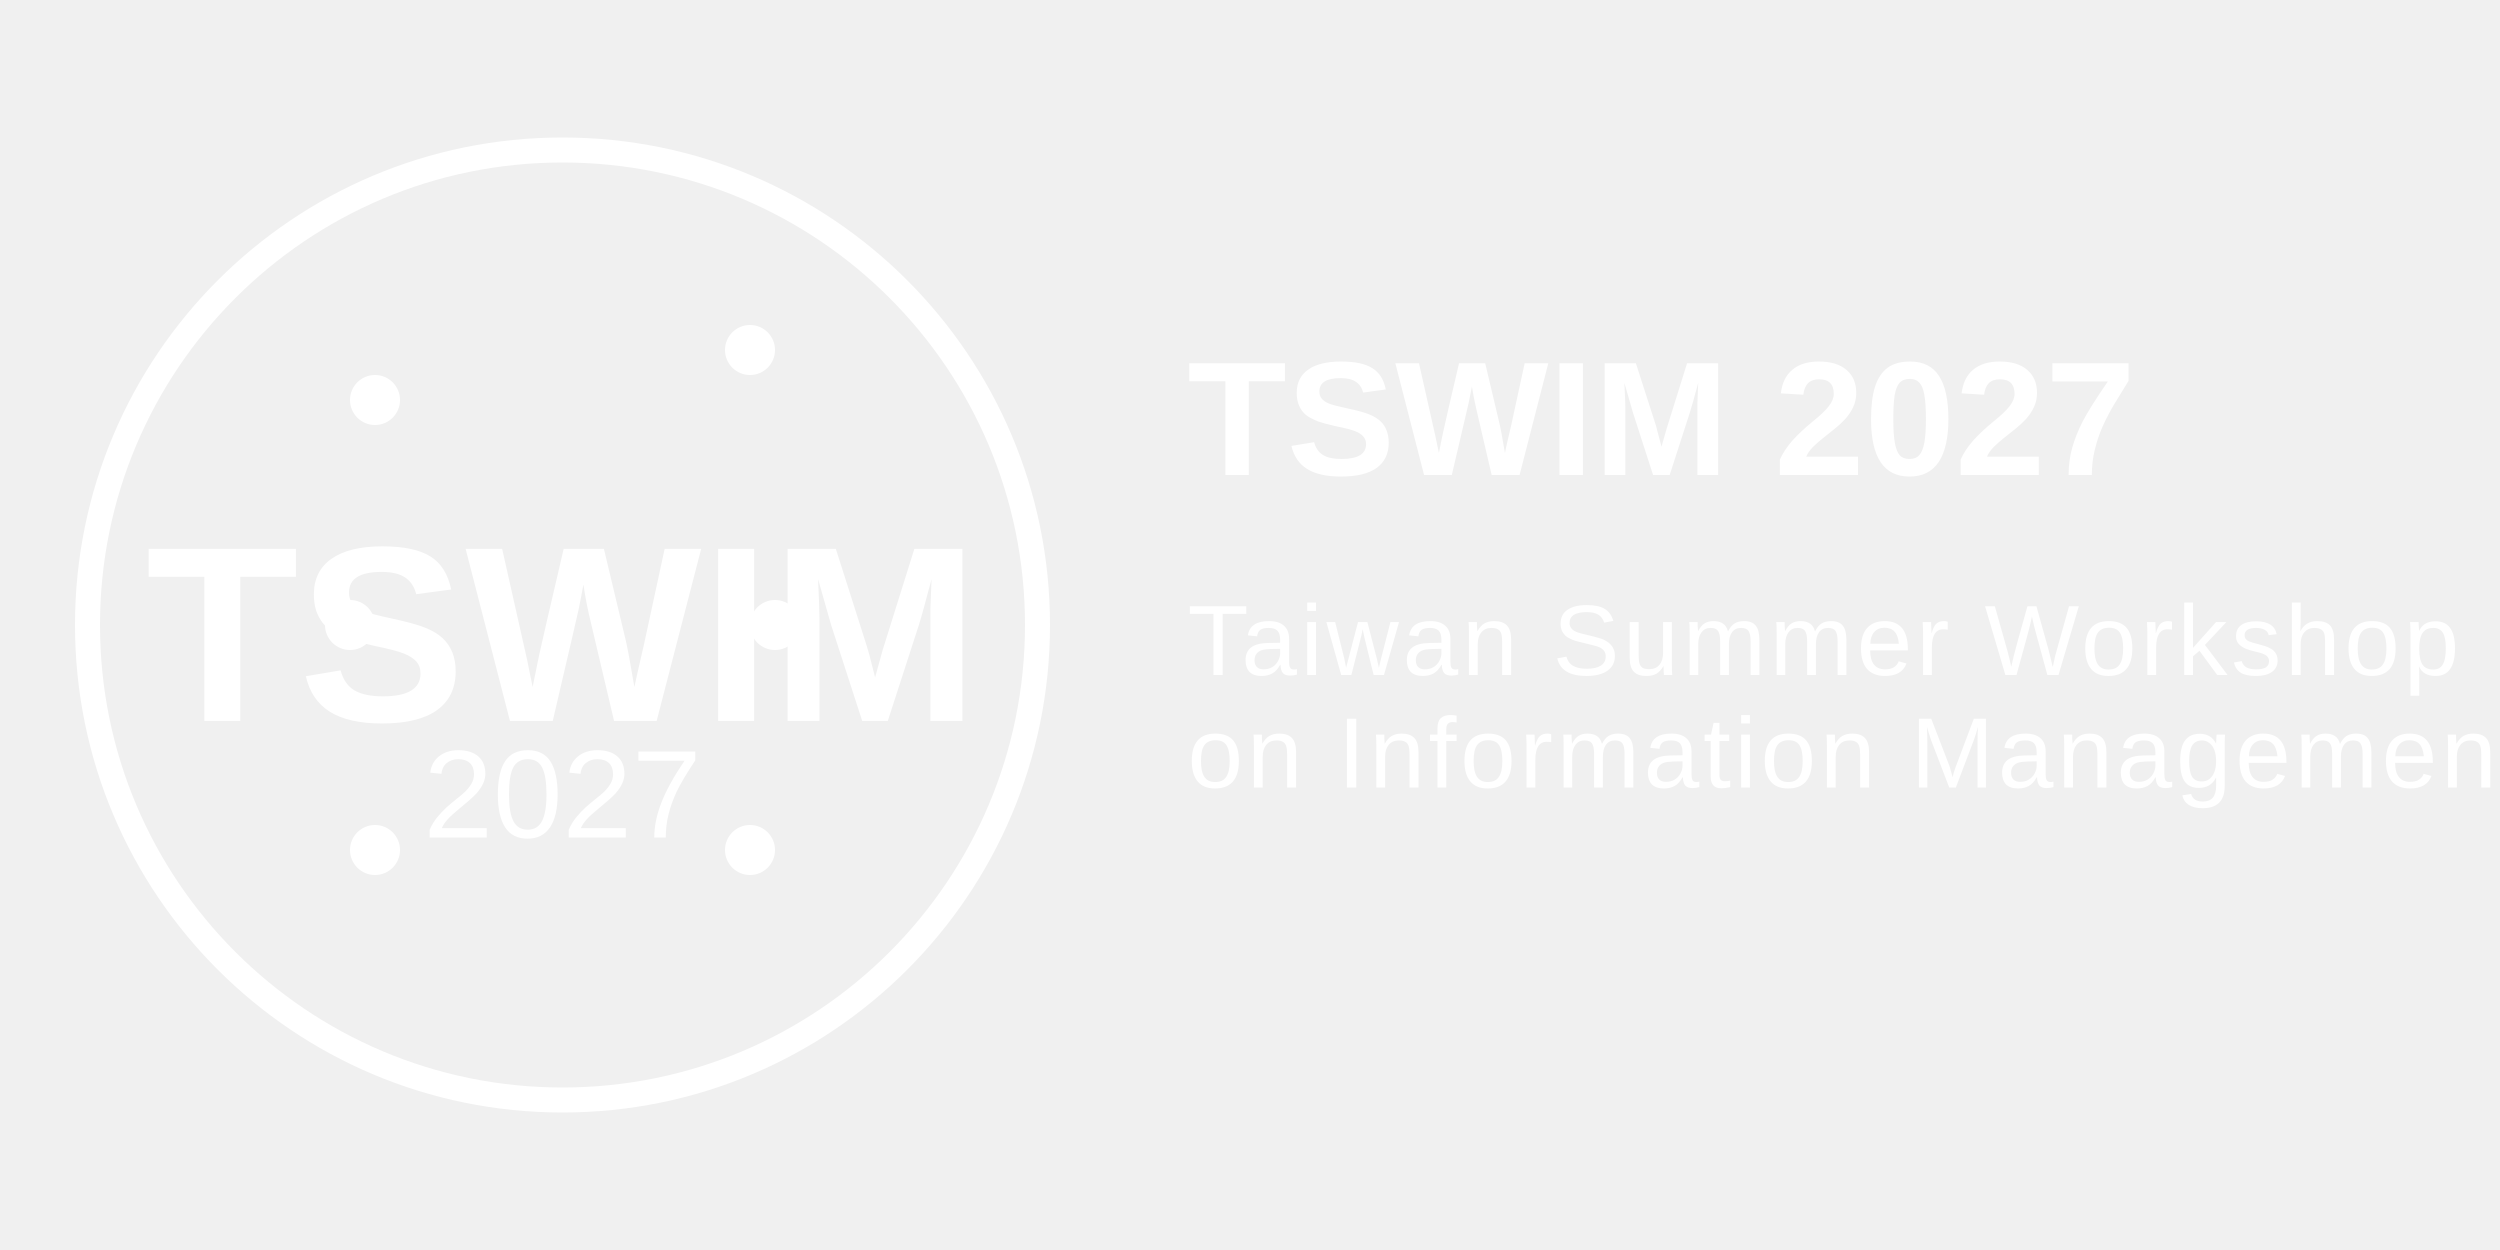
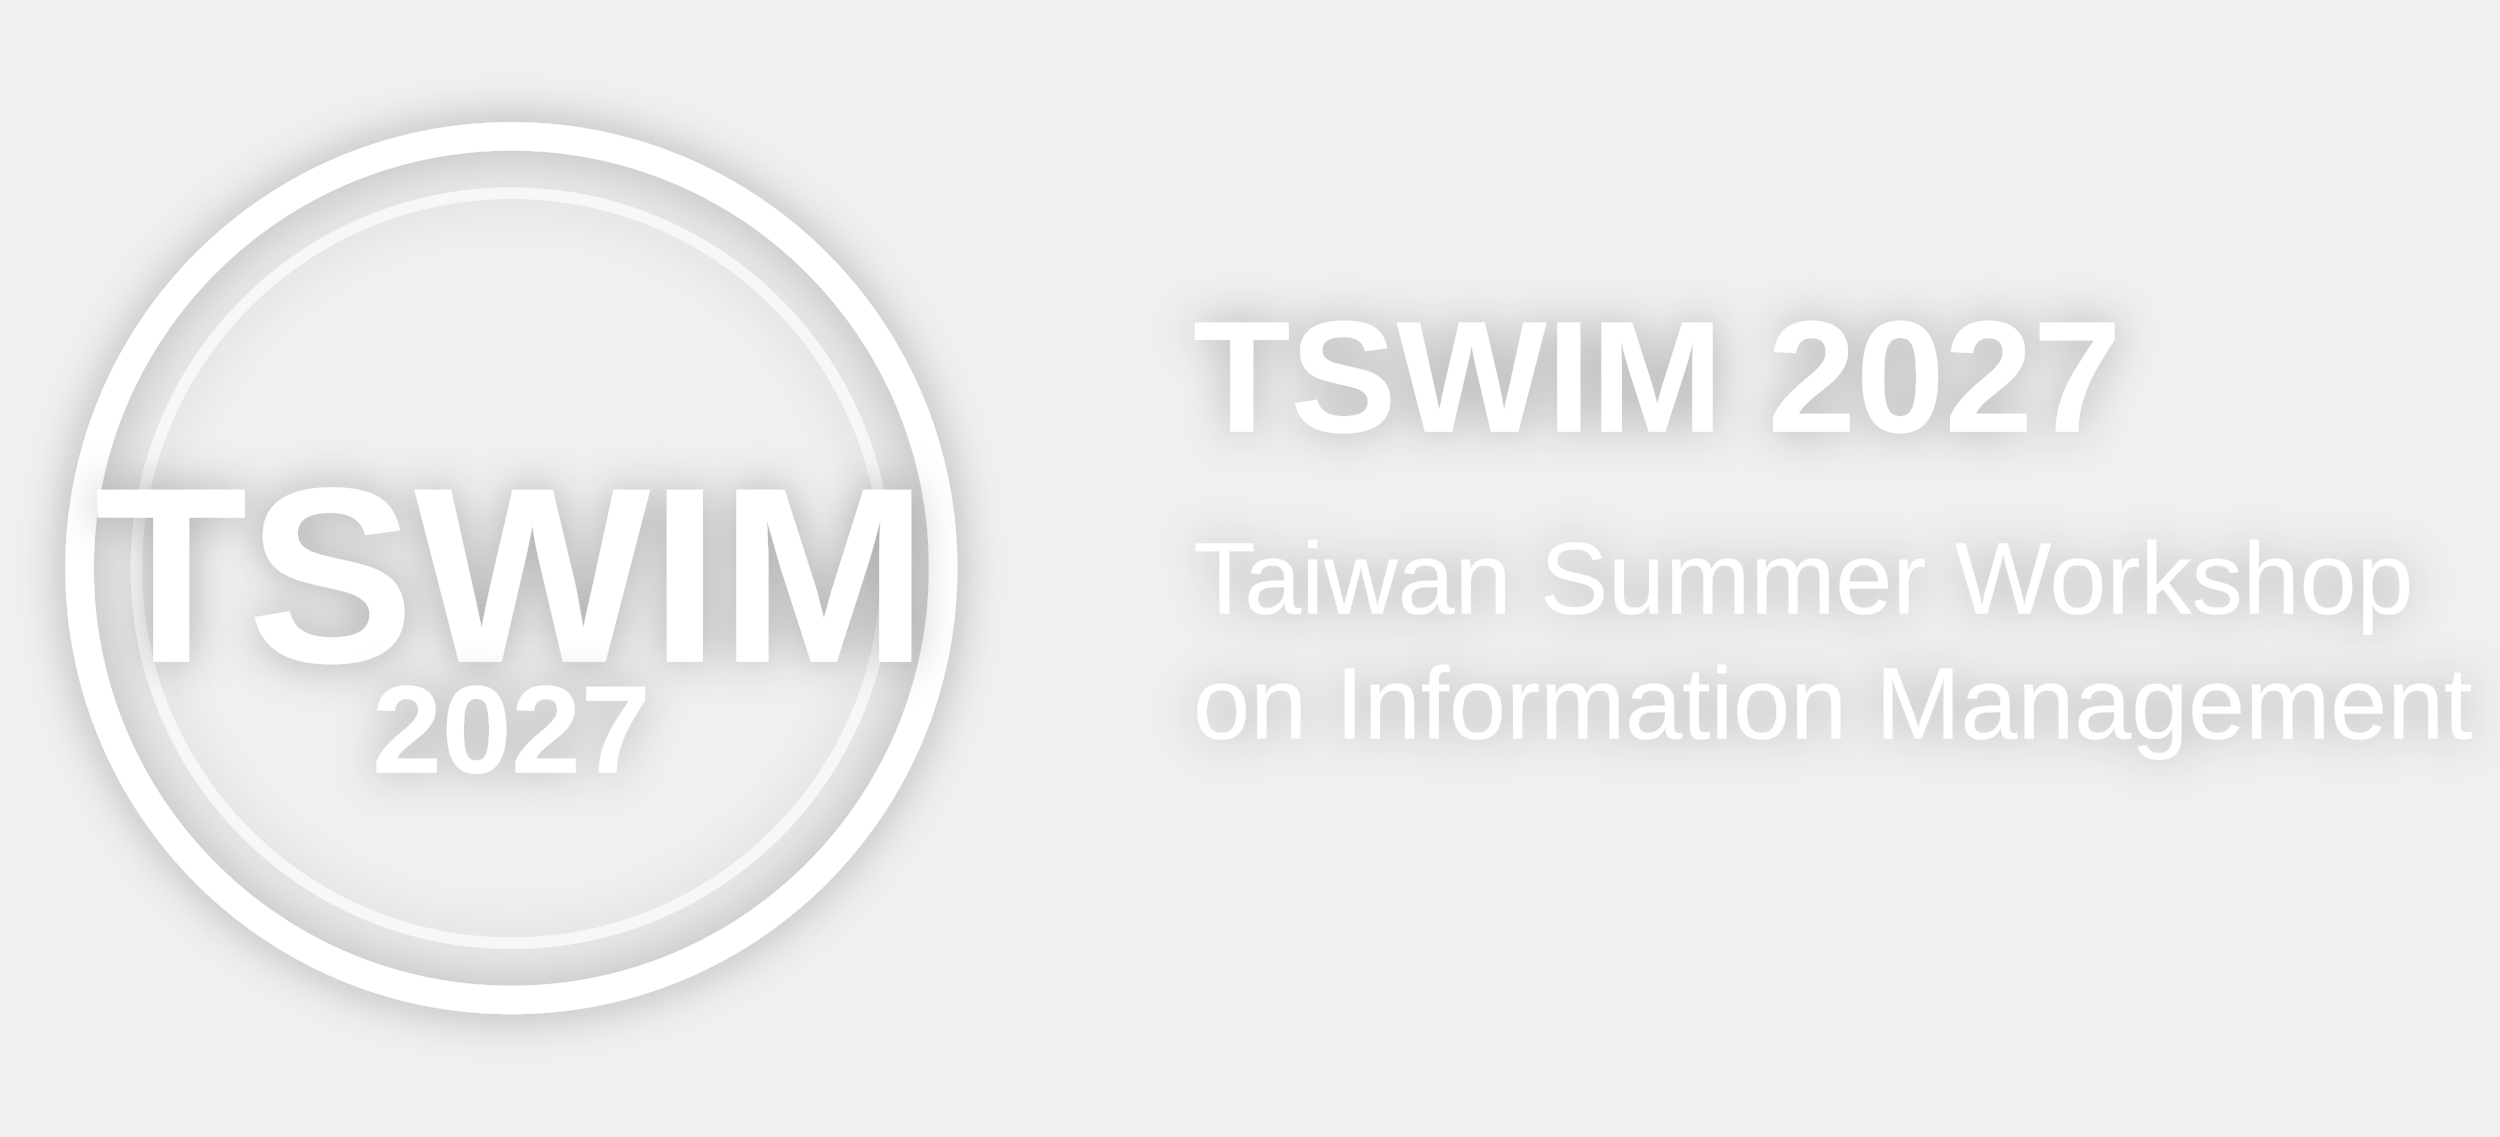
- <svg xmlns="http://www.w3.org/2000/svg" viewBox="0 0 200 100">
-   <circle cx="45" cy="50" r="38" fill="none" stroke="white" stroke-width="2" />
-   <circle cx="30" cy="32" r="2" fill="white" />
-   <circle cx="60" cy="28" r="2" fill="white" />
-   <circle cx="62" cy="50" r="2" fill="white" />
-   <circle cx="60" cy="68" r="2" fill="white" />
-   <circle cx="30" cy="68" r="2" fill="white" />
-   <circle cx="28" cy="50" r="2" fill="white" />
-   <text x="45" y="52" font-family="Arial, sans-serif" font-size="20" font-weight="bold" fill="white" text-anchor="middle" dominant-baseline="middle">
+ <svg xmlns="http://www.w3.org/2000/svg" viewBox="0 0 220 100">
+   <defs>
+     <filter id="shadow" x="-50%" y="-50%" width="200%" height="200%">
+       <feDropShadow dx="0" dy="0" stdDeviation="2" flood-opacity="0.3" />
+     </filter>
+   </defs>
+   <g filter="url(#shadow)">
+     <circle cx="45" cy="50" r="38" fill="none" stroke="white" stroke-width="2.5" />
+     <circle cx="45" cy="50" r="33" fill="none" stroke="white" stroke-width="1" opacity="0.6" />
+   </g>
+   <text x="45" y="52" font-family="Arial, Helvetica, sans-serif" font-size="22" font-weight="bold" fill="white" text-anchor="middle" dominant-baseline="middle" filter="url(#shadow)">
    TSWIM
  </text>
-   <text x="45" y="67" font-family="Arial, sans-serif" font-size="10" font-weight="400" fill="white" text-anchor="middle">
+   <text x="45" y="68" font-family="Arial, Helvetica, sans-serif" font-size="11" font-weight="600" fill="white" text-anchor="middle" filter="url(#shadow)">
    2027
  </text>
-   <text x="95" y="38" font-family="Arial, sans-serif" font-size="13" font-weight="bold" fill="white">
+   <text x="105" y="38" font-family="Arial, Helvetica, sans-serif" font-size="14" font-weight="bold" fill="white" filter="url(#shadow)">
    TSWIM 2027
  </text>
-   <text x="95" y="54" font-family="Arial, sans-serif" font-size="8" fill="white" letter-spacing="0.3">
+   <text x="105" y="54" font-family="Arial, Helvetica, sans-serif" font-size="9" font-weight="500" fill="white" filter="url(#shadow)">
    Taiwan Summer Workshop
  </text>
-   <text x="95" y="63" font-family="Arial, sans-serif" font-size="8" fill="white" letter-spacing="0.3">
+   <text x="105" y="65" font-family="Arial, Helvetica, sans-serif" font-size="9" font-weight="500" fill="white" filter="url(#shadow)">
    on Information Management
  </text>
+   <line x1="88" y1="25" x2="88" y2="75" stroke="white" stroke-width="1.5" opacity="0.4" filter="url(#shadow)" />
</svg>
